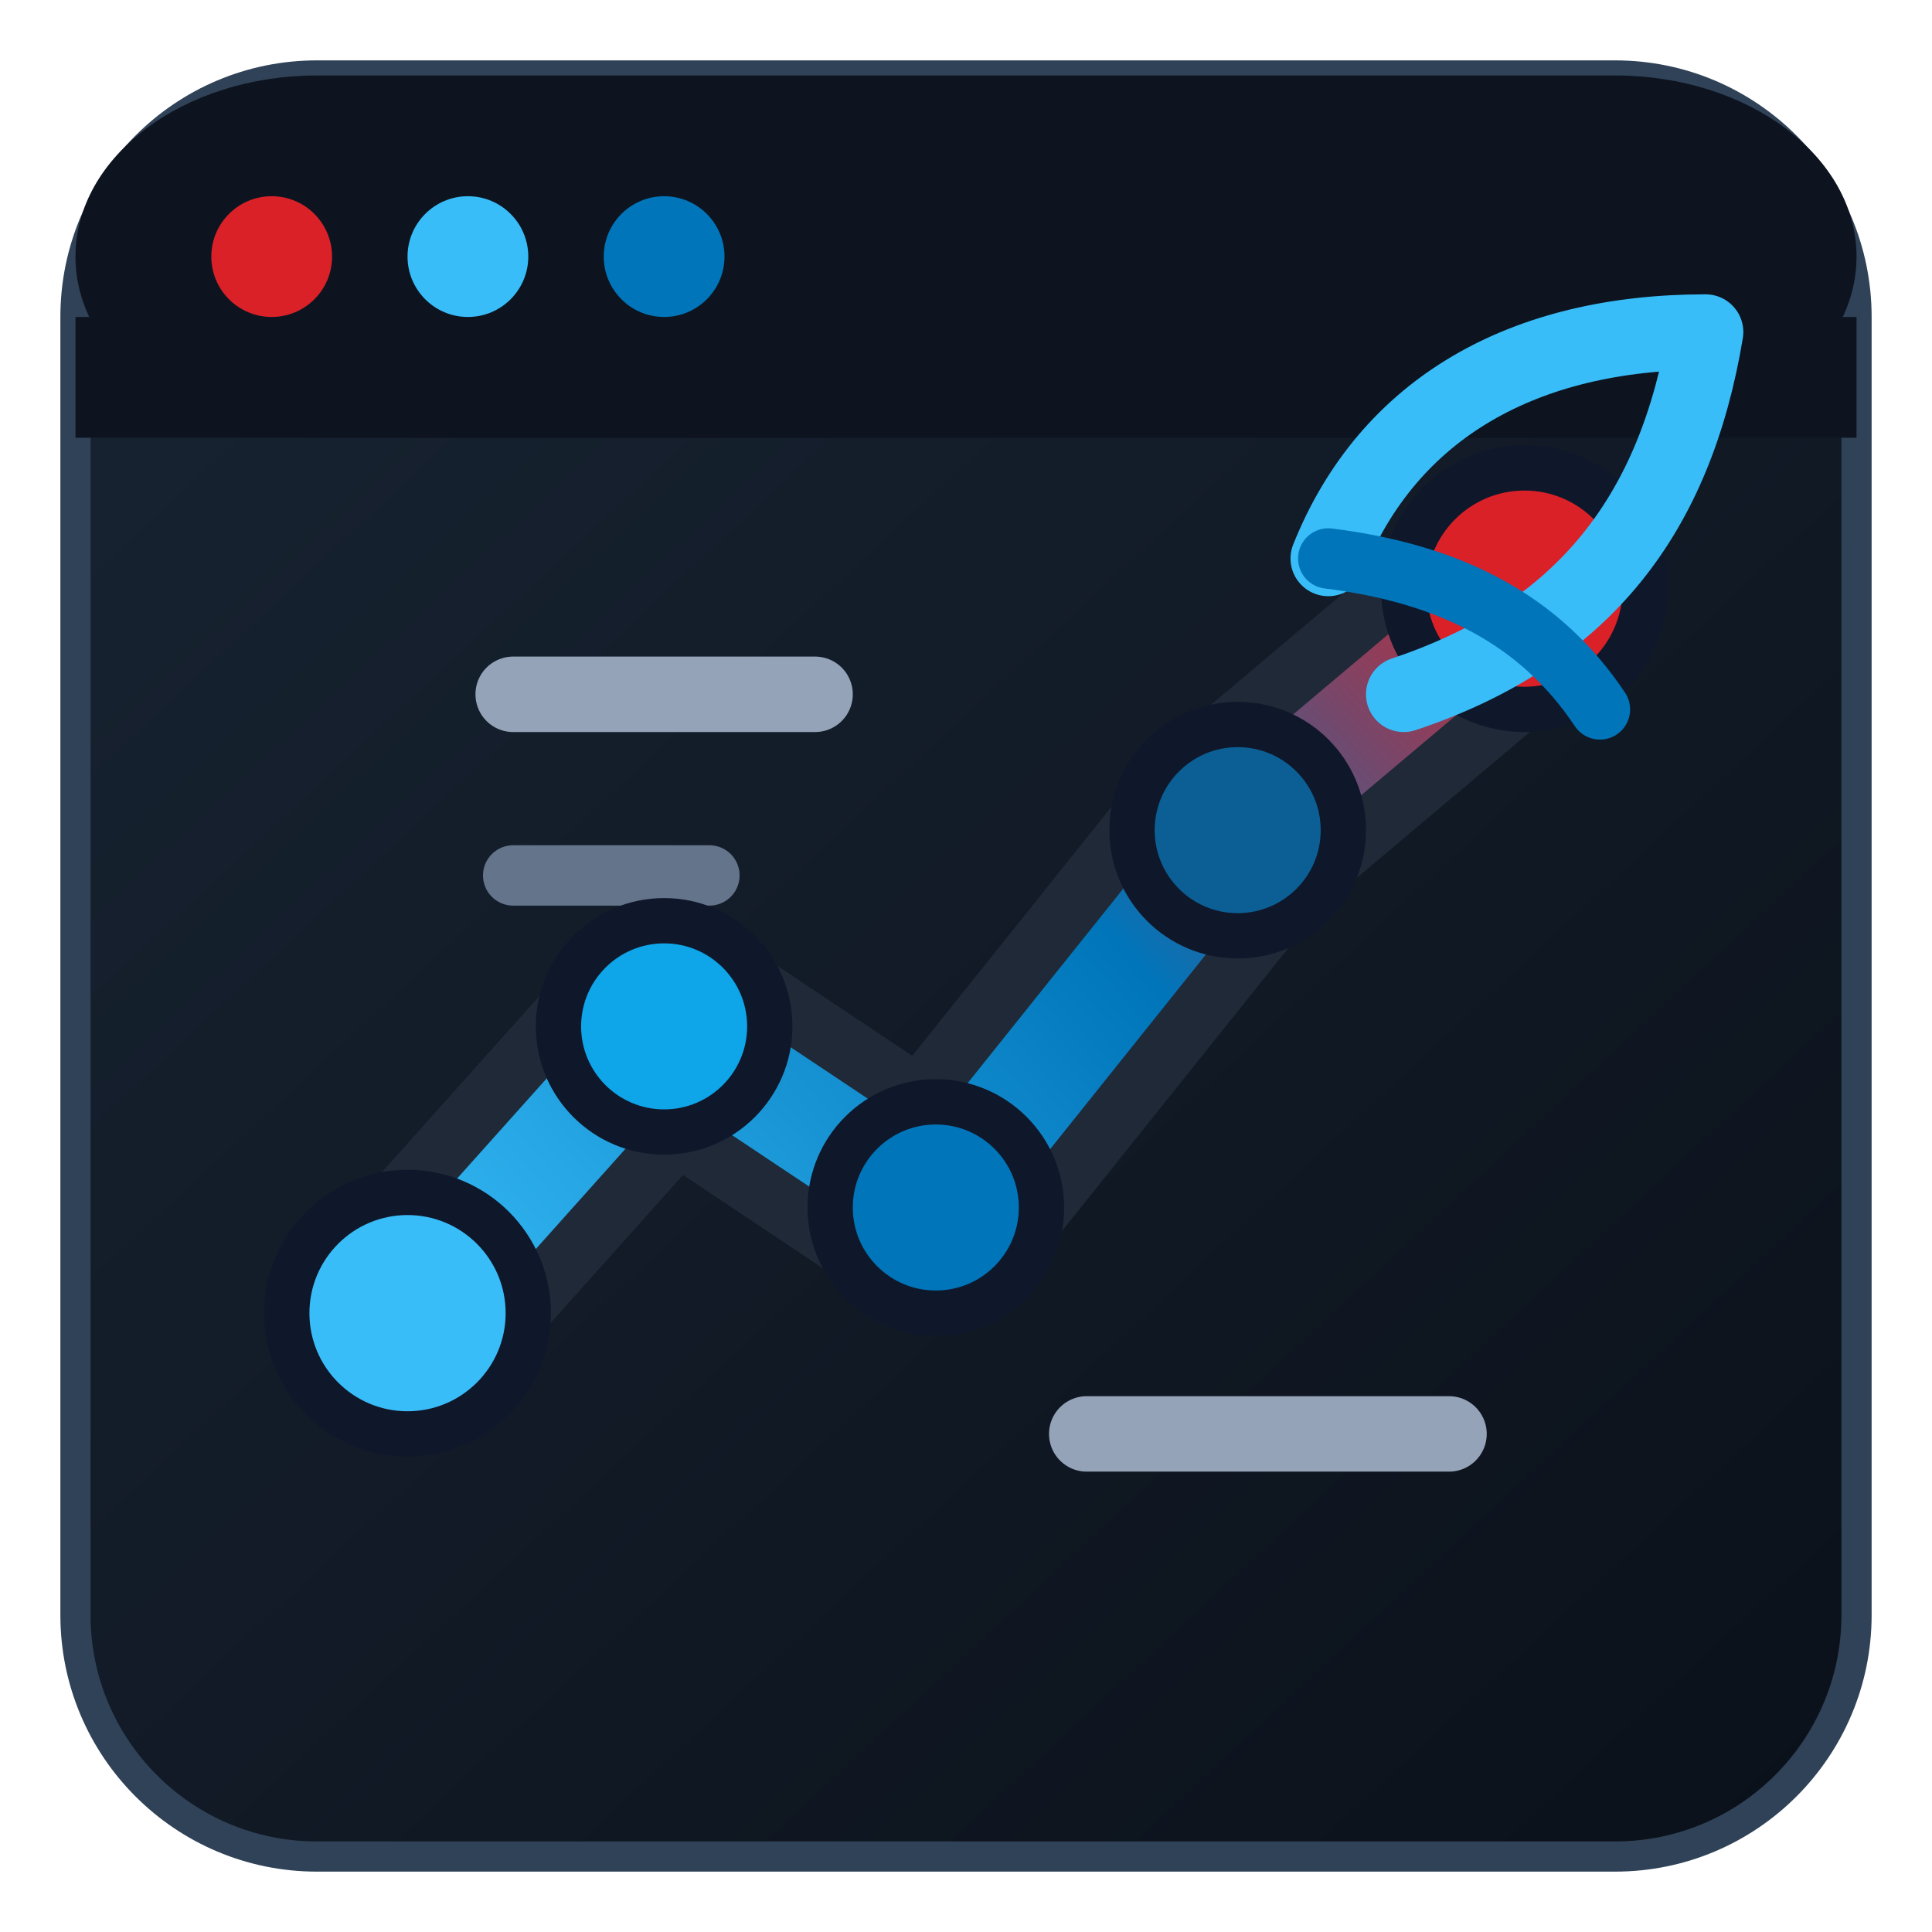
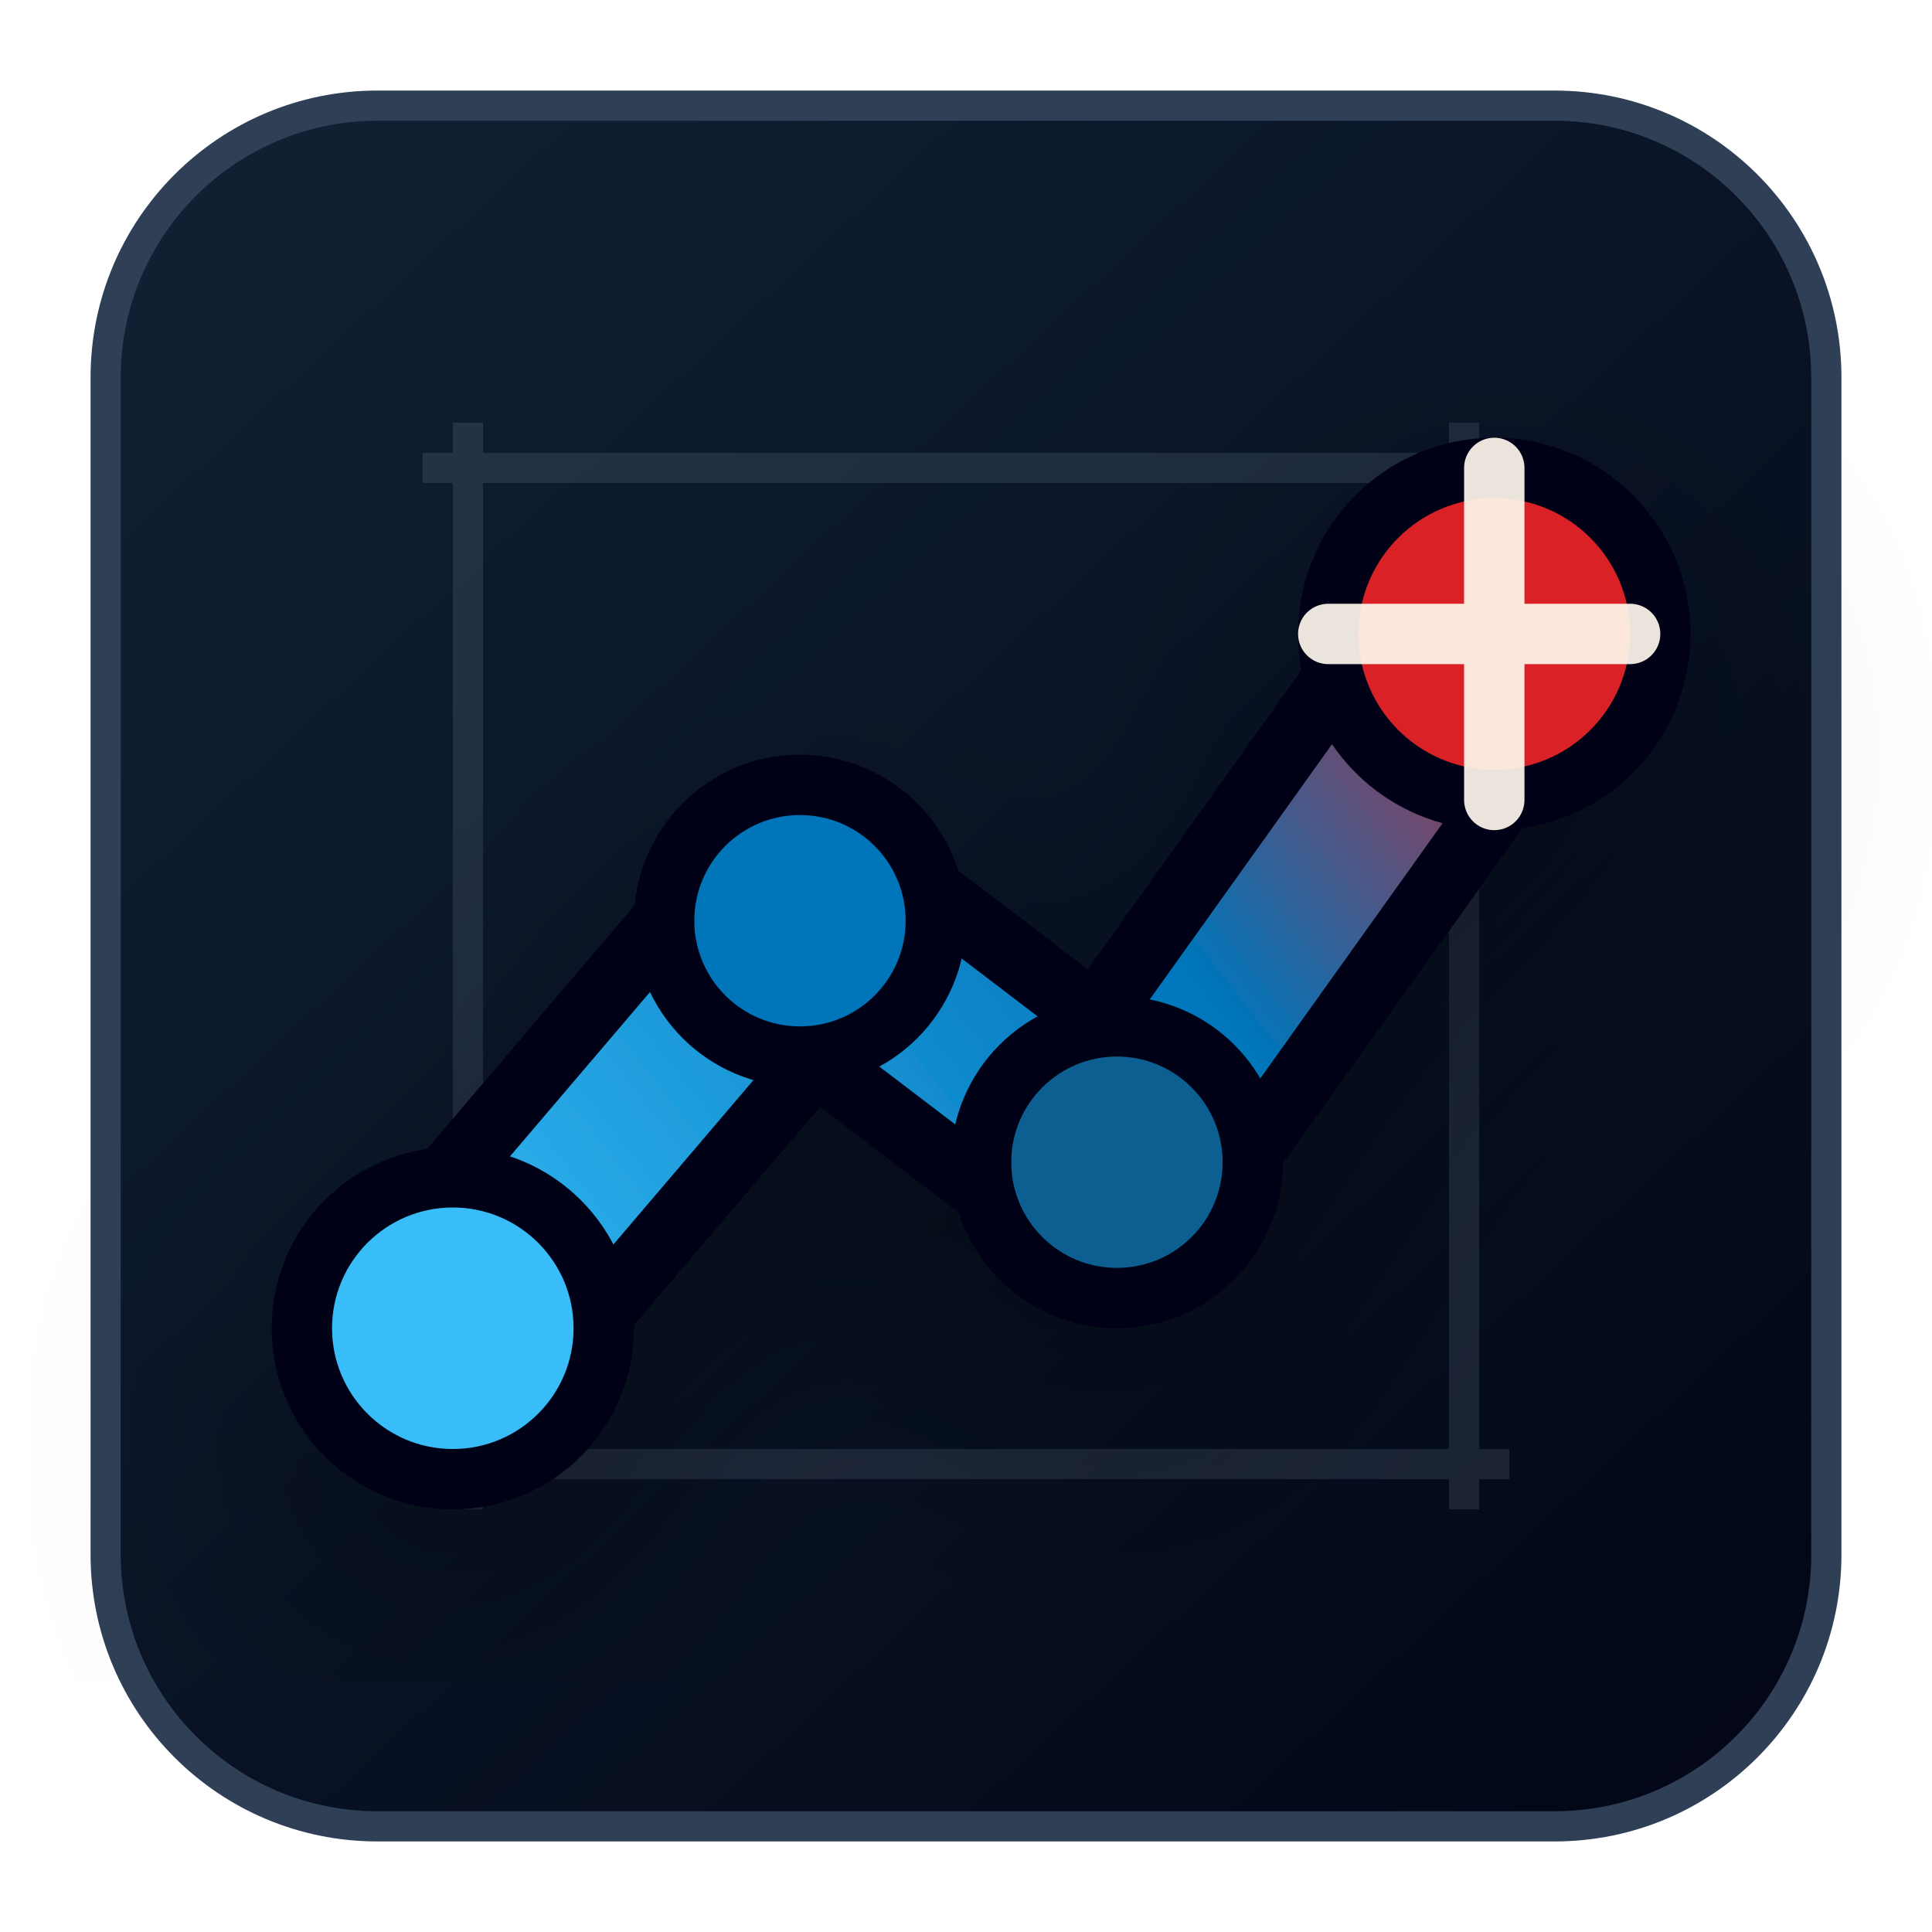
<svg xmlns="http://www.w3.org/2000/svg" viewBox="0 0 128 128" role="img" aria-label="Forager">
  <defs>
-     <linearGradient id="shell" x1="10" y1="6" x2="118" y2="122" gradientUnits="userSpaceOnUse">
-       <stop offset="0" stop-color="#182433" />
-       <stop offset="1" stop-color="#0b111a" />
+     <linearGradient id="shell" x1="14" y1="10" x2="118" y2="122" gradientUnits="userSpaceOnUse">
+       <stop offset="0" stop-color="#102033" />
+       <stop offset="1" stop-color="#020617" />
    </linearGradient>
-     <linearGradient id="route" x1="30" y1="94" x2="99" y2="32" gradientUnits="userSpaceOnUse">
+     <linearGradient id="trail" x1="27" y1="92" x2="101" y2="34" gradientUnits="userSpaceOnUse">
      <stop offset="0" stop-color="#38bdf8" />
-       <stop offset="0.58" stop-color="#0075ba" />
+       <stop offset="0.62" stop-color="#0075ba" />
      <stop offset="1" stop-color="#da2128" />
    </linearGradient>
+     <filter id="soft-shadow" x="-20%" y="-20%" width="140%" height="140%">
+       <feDropShadow dx="0" dy="8" stdDeviation="8" flood-color="#000000" flood-opacity="0.32" />
+     </filter>
  </defs>
-   <rect x="5" y="5" width="118" height="118" rx="16" fill="url(#shell)" stroke="#304257" stroke-width="2" />
-   <rect x="5" y="5" width="118" height="24" rx="16" fill="#0d1420" />
-   <path d="M5 21h118v8H5z" fill="#0d1420" />
-   <circle cx="18" cy="17" r="4" fill="#da2128" />
-   <circle cx="31" cy="17" r="4" fill="#38bdf8" />
-   <circle cx="44" cy="17" r="4" fill="#0075ba" />
-   <path d="M27 87l17-19 18 12 20-25 19-16" fill="none" stroke="#1f2937" stroke-width="15" stroke-linecap="round" stroke-linejoin="round" />
-   <path d="M27 87l17-19 18 12 20-25 19-16" fill="none" stroke="url(#route)" stroke-width="7" stroke-linecap="round" stroke-linejoin="round" />
-   <path d="M34 46h20" stroke="#94a3b8" stroke-width="5" stroke-linecap="round" />
-   <path d="M34 58h13" stroke="#64748b" stroke-width="4" stroke-linecap="round" />
-   <path d="M72 95h24" stroke="#94a3b8" stroke-width="5" stroke-linecap="round" />
-   <circle cx="27" cy="87" r="8" fill="#38bdf8" stroke="#0f172a" stroke-width="3" />
-   <circle cx="44" cy="68" r="7" fill="#0ea5e9" stroke="#0f172a" stroke-width="3" />
-   <circle cx="62" cy="80" r="7" fill="#0075ba" stroke="#0f172a" stroke-width="3" />
-   <circle cx="82" cy="55" r="7" fill="#0b5f94" stroke="#0f172a" stroke-width="3" />
-   <circle cx="101" cy="39" r="8" fill="#da2128" stroke="#0f172a" stroke-width="3" />
-   <path d="M88 37c4-10 13-15 25-15-2 12-8 20-20 24" fill="none" stroke="#38bdf8" stroke-width="5" stroke-linecap="round" stroke-linejoin="round" />
-   <path d="M88 37c8 1 14 4 18 10" fill="none" stroke="#0075ba" stroke-width="4" stroke-linecap="round" />
+   <rect x="7" y="7" width="114" height="114" rx="18" fill="url(#shell)" />
+   <rect x="7" y="7" width="114" height="114" rx="18" fill="none" stroke="#2f4056" stroke-width="2" />
+   <g opacity="0.16" stroke="#94a3b8" stroke-width="2">
+     <path d="M28 31h72" />
+     <path d="M28 97h72" />
+     <path d="M31 28v72" />
+     <path d="M97 28v72" />
+   </g>
+   <g filter="url(#soft-shadow)">
+     <path d="M30 88l23-27 21 16 25-35" fill="none" stroke="#020617" stroke-width="18" stroke-linecap="round" stroke-linejoin="round" />
+     <path d="M30 88l23-27 21 16 25-35" fill="none" stroke="url(#trail)" stroke-width="9" stroke-linecap="round" stroke-linejoin="round" />
+     <circle cx="30" cy="88" r="10" fill="#38bdf8" stroke="#020617" stroke-width="4" />
+     <circle cx="53" cy="61" r="9" fill="#0075ba" stroke="#020617" stroke-width="4" />
+     <circle cx="74" cy="77" r="9" fill="#0a5f92" stroke="#020617" stroke-width="4" />
+     <circle cx="99" cy="42" r="11" fill="#da2128" stroke="#020617" stroke-width="4" />
+   </g>
+   <path d="M88 42h20M99 31v22" stroke="#fff7ed" stroke-width="4" stroke-linecap="round" opacity="0.92" />
</svg>
